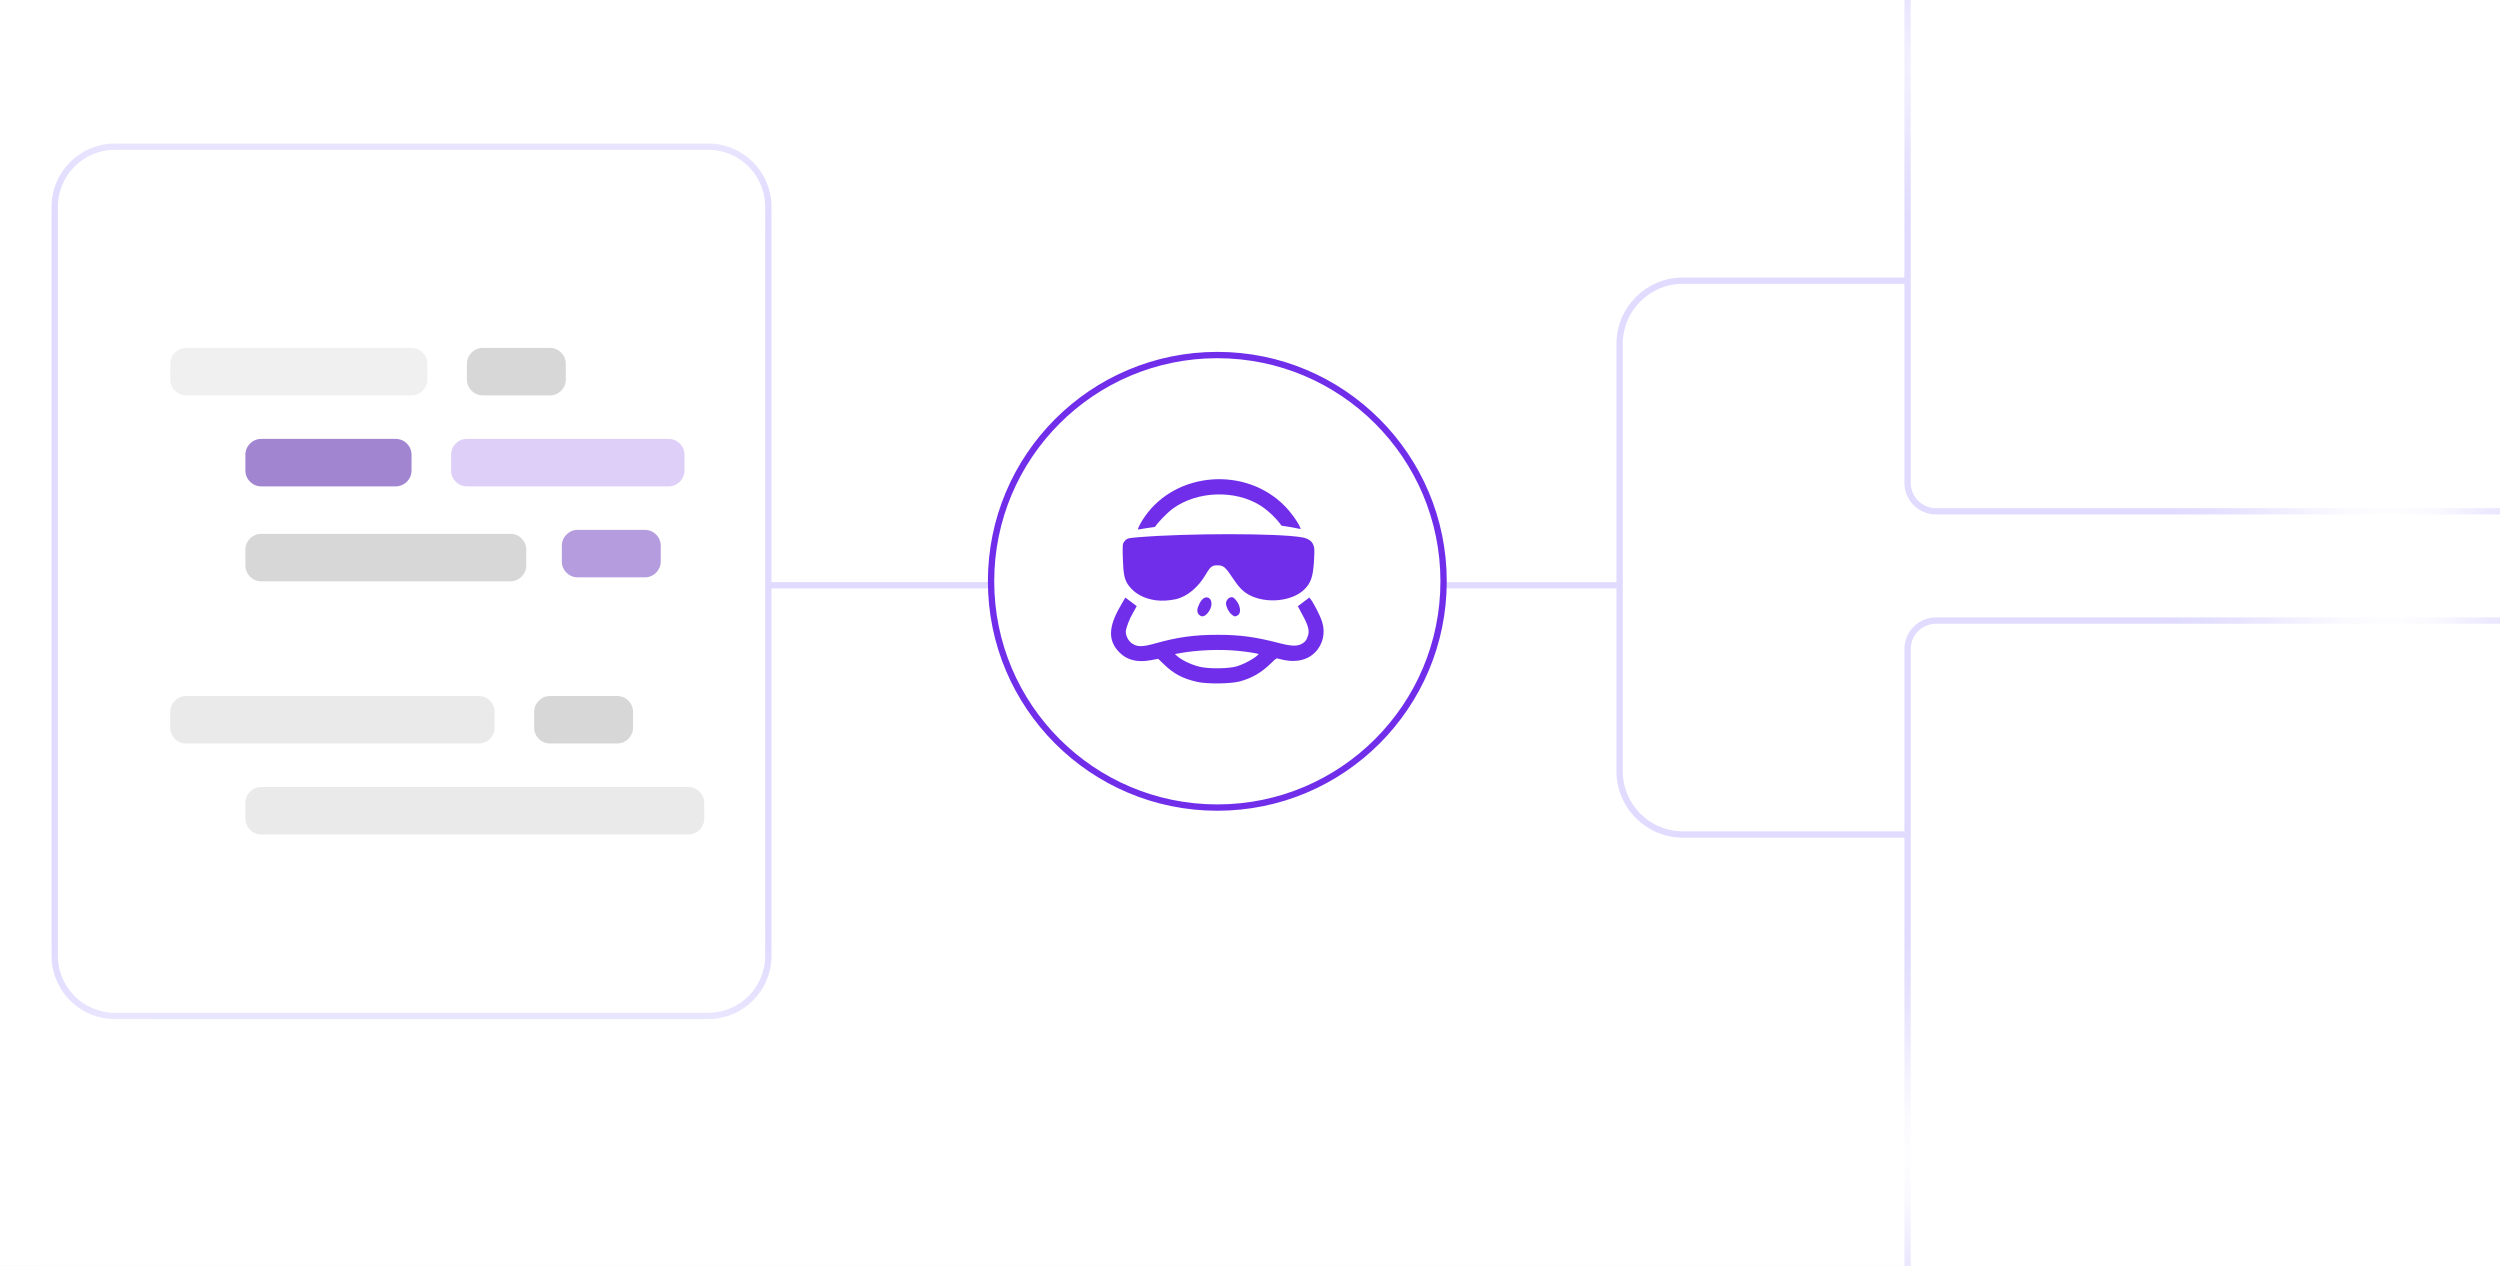
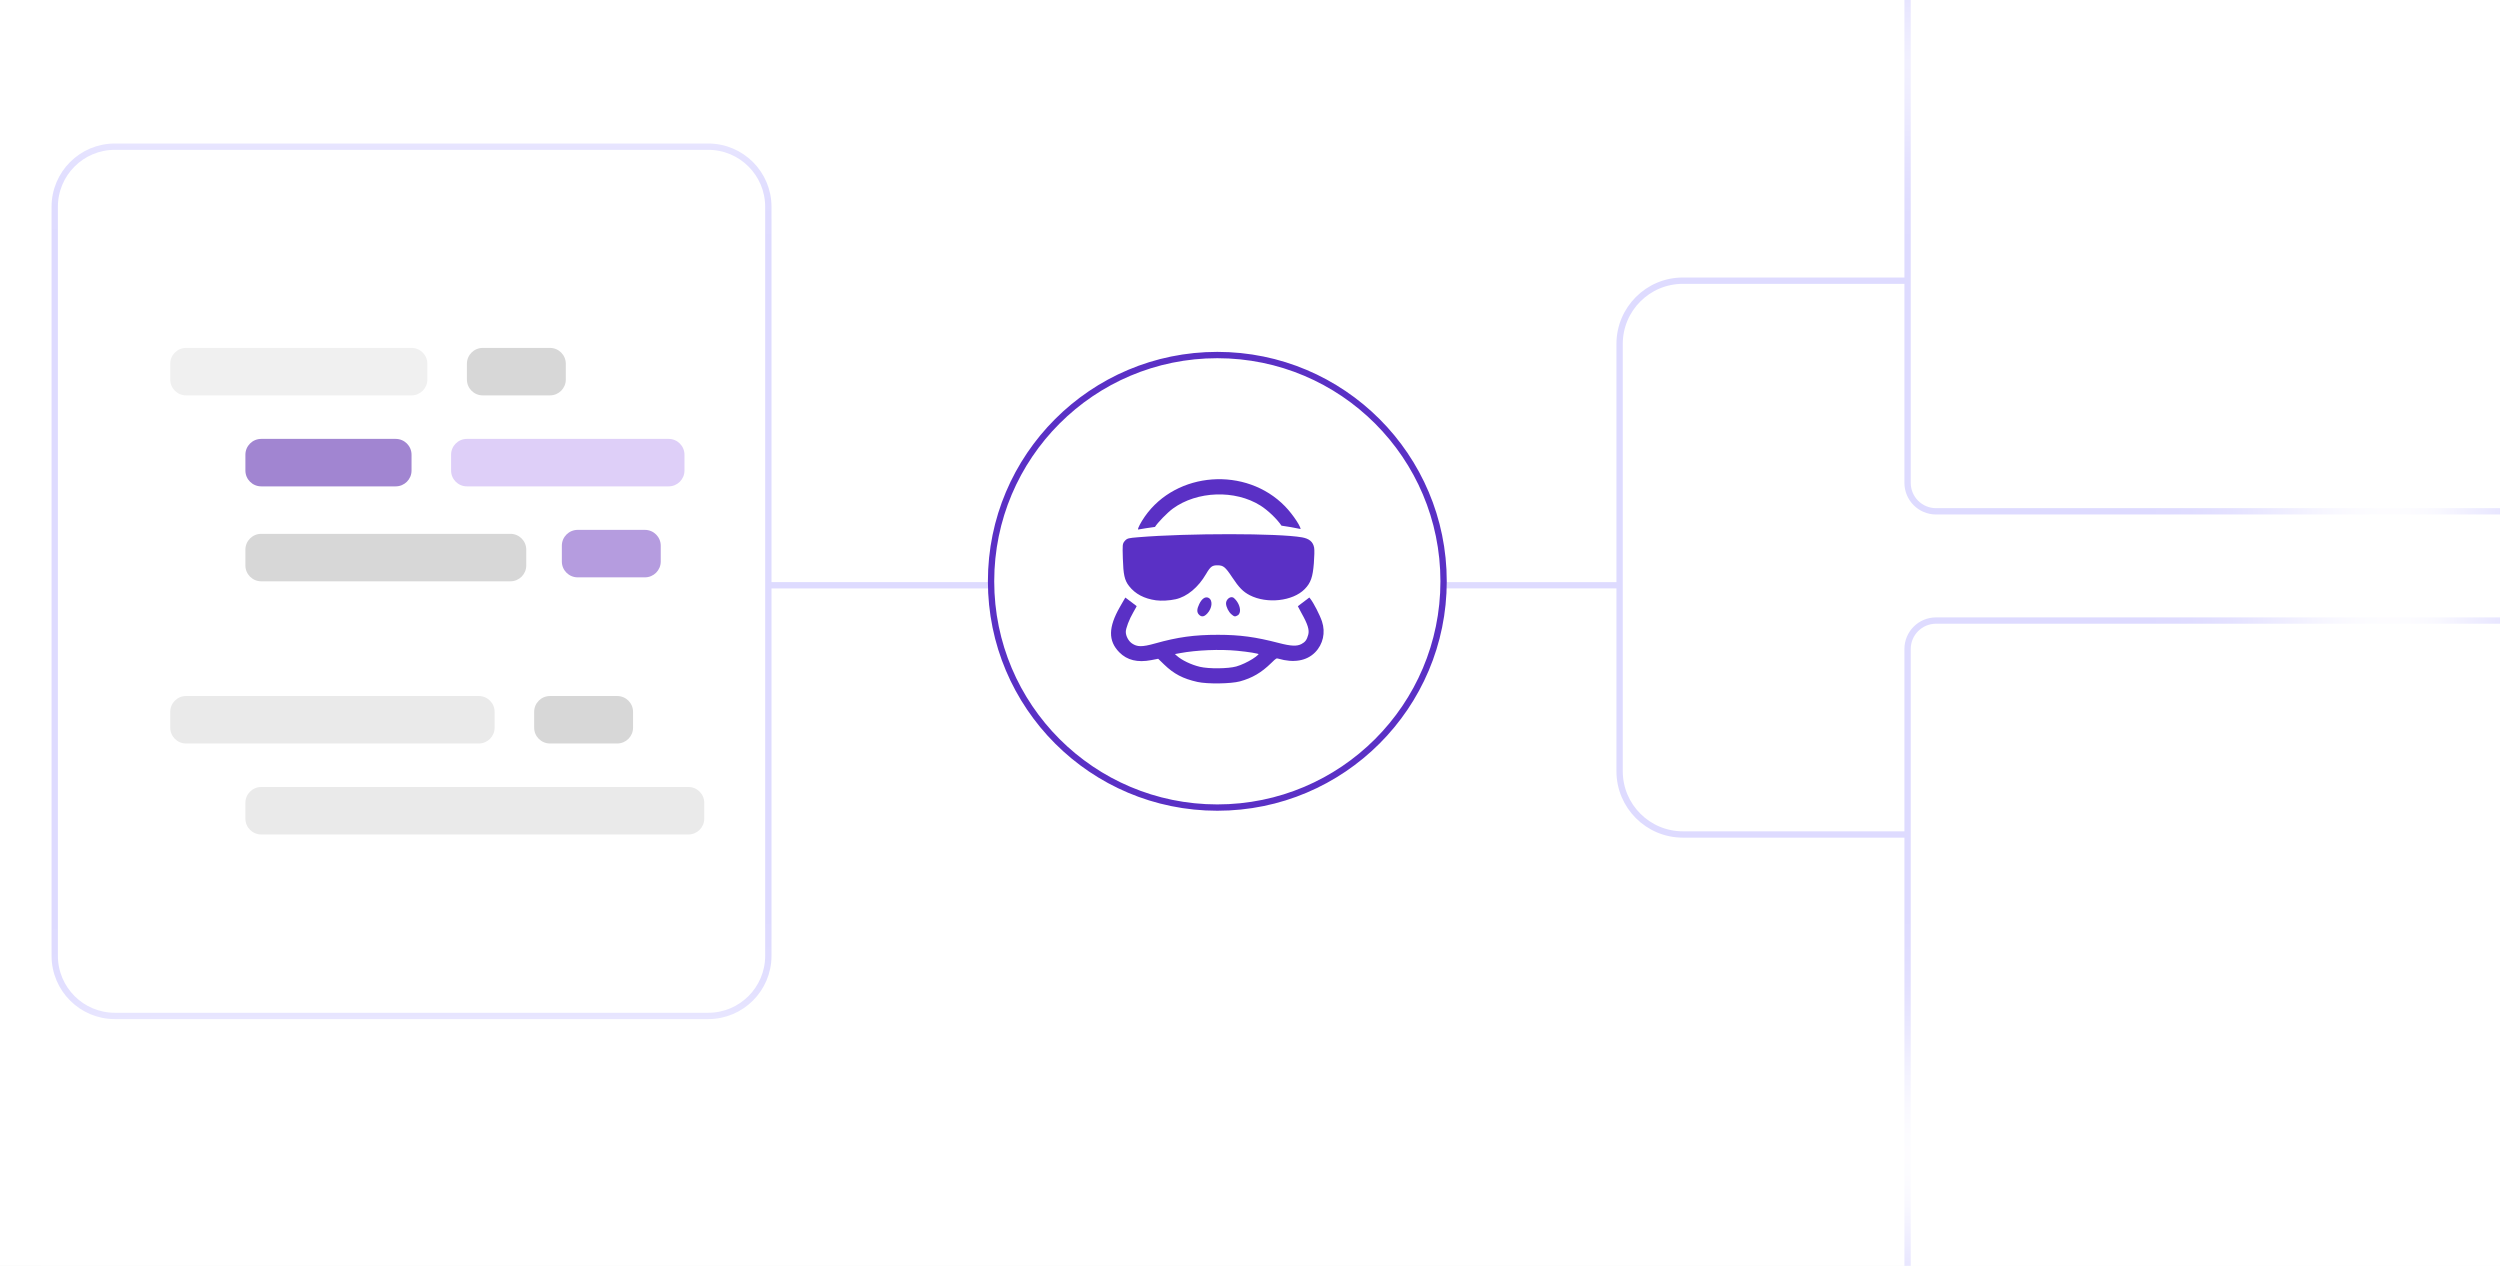
<svg xmlns="http://www.w3.org/2000/svg" width="395" height="200" viewBox="0 0 395 200" fill="none">
  <g clip-path="url(#clip0_1298_155206)">
    <rect width="395" height="200" fill="white" />
-     <path d="M89.647 92.472L209.647 92.472" stroke="#E0DBFF" />
-     <path d="M182.772 92.472H255.897M255.897 92.472V54.347C255.897 48.824 260.375 44.347 265.897 44.347H310.272M255.897 92.472V121.847C255.897 127.37 260.375 131.847 265.897 131.847H302.772" stroke="#E0DBFF" />
-     <rect x="8.647" y="23.174" width="112.75" height="137.345" rx="9.5" fill="white" stroke="#E0DBFF" />
-     <rect x="301.397" y="-35.778" width="180.25" height="116.568" rx="4.5" fill="white" stroke="#E0DBFF" />
-     <rect x="301.397" y="98.047" width="180.25" height="116.568" rx="4.5" fill="white" stroke="#E0DBFF" />
+     <path d="M89.647 92.472L209.647 92.472" stroke="#dedbff" />
+     <path d="M182.772 92.472H255.897M255.897 92.472V54.347C255.897 48.824 260.375 44.347 265.897 44.347H310.272M255.897 92.472V121.847C255.897 127.37 260.375 131.847 265.897 131.847H302.772" stroke="#dedbff" />
+     <rect x="8.647" y="23.174" width="112.75" height="137.345" rx="9.5" fill="white" stroke="#dedbff" />
+     <rect x="301.397" y="-35.778" width="180.25" height="116.568" rx="4.5" fill="white" stroke="#dedbff" />
+     <rect x="301.397" y="98.047" width="180.25" height="116.568" rx="4.5" fill="white" stroke="#dedbff" />
    <rect x="156.587" y="56.097" width="71.5" height="71.5" rx="35.75" fill="white" />
-     <rect x="156.587" y="56.097" width="71.5" height="71.5" rx="35.75" stroke="#702eea" />
-     <path fill-rule="evenodd" clip-rule="evenodd" d="M207.015 94.58C207.281 94.908 207.663 95.563 208.016 96.249C208.37 96.938 208.707 97.682 208.876 98.196C209.455 99.948 209.045 101.794 207.783 103.075C206.433 104.444 204.37 104.769 201.979 104.07C201.875 104.04 201.815 104.028 201.768 104.027C201.731 104.027 201.69 104.036 201.628 104.07C201.56 104.109 201.472 104.176 201.341 104.293C201.211 104.409 201.049 104.566 200.835 104.776C199.293 106.282 197.853 107.125 195.912 107.657C195.191 107.854 193.897 107.961 192.606 107.978C191.314 107.995 189.987 107.923 189.198 107.747C186.918 107.238 185.471 106.483 183.927 104.988L182.995 104.087L181.883 104.301C179.746 104.71 178.085 104.321 176.849 103.062C175.966 102.163 175.521 101.17 175.541 99.991C175.56 98.824 176.034 97.497 176.932 95.92C177.161 95.516 177.376 95.143 177.537 94.867C177.618 94.729 177.687 94.615 177.736 94.533C177.76 94.493 177.781 94.458 177.797 94.433C177.801 94.426 177.803 94.419 177.807 94.413L179.595 95.766C179.565 95.828 179.525 95.91 179.476 96.004C179.373 96.194 179.233 96.445 179.079 96.709C178.745 97.281 178.439 97.929 178.22 98.506C177.997 99.093 177.874 99.579 177.876 99.842C177.878 100.164 177.982 100.528 178.161 100.862C178.34 101.195 178.587 101.484 178.856 101.666C179.276 101.949 179.672 102.089 180.209 102.093C180.759 102.096 181.467 101.958 182.511 101.664C186.074 100.659 188.706 100.298 192.461 100.3C195.9 100.301 198.363 100.634 202.044 101.592C204.038 102.111 204.923 102.124 205.63 101.756C205.935 101.596 206.145 101.427 206.307 101.208C206.469 100.986 206.593 100.698 206.701 100.285C206.894 99.552 206.661 98.695 205.661 96.915C205.446 96.534 205.257 96.179 205.126 95.913C205.103 95.866 205.083 95.821 205.063 95.779L206.874 94.406L207.015 94.58ZM195.492 102.823C192.753 102.556 189.077 102.707 186.458 103.193L185.638 103.344L185.932 103.608C186.705 104.307 188.205 105.031 189.591 105.359C190.283 105.522 191.395 105.6 192.505 105.59C193.616 105.579 194.694 105.48 195.32 105.305C196.149 105.074 197.166 104.581 197.916 104.107C198.292 103.87 198.589 103.646 198.761 103.469C198.813 103.416 198.845 103.37 198.866 103.338C198.857 103.335 198.847 103.332 198.836 103.328C198.776 103.309 198.695 103.288 198.597 103.265C198.4 103.218 198.138 103.166 197.825 103.115C197.2 103.013 196.38 102.91 195.492 102.823Z" fill="#702eea" />
-     <path d="M190.132 94.566C190.383 94.378 190.68 94.313 190.96 94.465C191.345 94.675 191.454 95.131 191.406 95.565C191.356 96.01 191.139 96.502 190.778 96.897C190.553 97.142 190.334 97.323 190.101 97.371C189.84 97.425 189.625 97.304 189.441 97.117C189.253 96.925 189.163 96.692 189.178 96.406C189.192 96.136 189.299 95.822 189.476 95.451C189.663 95.056 189.887 94.748 190.132 94.566Z" fill="#702eea" />
-     <path d="M194.042 94.6C194.223 94.427 194.498 94.292 194.769 94.379C194.841 94.403 194.909 94.45 194.964 94.494C195.023 94.541 195.084 94.602 195.146 94.668C195.269 94.799 195.4 94.965 195.51 95.138C195.757 95.526 195.899 95.954 195.922 96.324C195.943 96.68 195.854 97.06 195.543 97.23C195.463 97.273 195.386 97.315 195.32 97.342C195.247 97.372 195.162 97.394 195.065 97.377C194.976 97.361 194.899 97.315 194.832 97.269C194.764 97.222 194.682 97.154 194.585 97.076C194.35 96.888 194.135 96.585 193.979 96.275C193.825 95.967 193.712 95.619 193.712 95.33C193.712 95.045 193.857 94.778 194.042 94.6Z" fill="#702eea" />
-     <path d="M194.319 84.4C199.328 84.403 203.842 84.568 205.711 84.899C206.267 84.998 206.707 85.167 207.031 85.437C207.36 85.712 207.551 86.078 207.635 86.535C207.667 86.71 207.676 87.078 207.667 87.508C207.658 87.948 207.631 88.48 207.59 88.995C207.504 90.075 207.384 90.853 207.163 91.481C206.939 92.118 206.615 92.594 206.14 93.078C205.189 94.047 203.686 94.63 202.104 94.804C200.52 94.978 198.822 94.746 197.464 94.046C196.405 93.499 195.744 92.814 194.7 91.232C194.139 90.382 193.784 89.912 193.459 89.647C193.153 89.399 192.866 89.325 192.402 89.318C191.941 89.311 191.666 89.37 191.421 89.549C191.163 89.738 190.914 90.079 190.551 90.702C189.33 92.798 187.562 94.281 185.747 94.68C184.757 94.897 183.502 94.967 182.644 94.849C180.796 94.595 179.367 93.848 178.392 92.598C177.67 91.672 177.484 90.769 177.41 88.245C177.377 87.145 177.361 86.56 177.395 86.208C177.413 86.026 177.446 85.889 177.505 85.768C177.562 85.65 177.641 85.559 177.719 85.468C177.798 85.377 177.877 85.292 177.979 85.222C178.082 85.151 178.2 85.099 178.349 85.061C178.635 84.987 179.076 84.946 179.838 84.883C183.765 84.558 189.303 84.397 194.319 84.4Z" fill="#702eea" />
-     <path d="M180.889 81.601C185.881 74.465 196.889 73.674 203.036 79.998C203.693 80.674 204.38 81.565 204.861 82.306C205.1 82.676 205.294 83.017 205.407 83.28C205.453 83.387 205.484 83.493 205.503 83.587C204.511 83.375 203.498 83.198 202.471 83.053L202.463 83.039C201.738 81.969 200.309 80.606 199.138 79.871C195.135 77.36 189.151 77.567 185.322 80.35C184.88 80.671 184.26 81.241 183.698 81.82C183.154 82.381 182.686 82.93 182.487 83.255C181.495 83.389 180.594 83.53 179.806 83.668C179.804 83.638 179.804 83.61 179.808 83.587C179.816 83.527 179.835 83.461 179.858 83.396C179.906 83.264 179.987 83.095 180.085 82.908C180.283 82.531 180.572 82.055 180.889 81.601Z" fill="#702eea" />
+     <rect x="156.587" y="56.097" width="71.5" height="71.5" rx="35.75" stroke="#5a30c5" />
+     <path fill-rule="evenodd" clip-rule="evenodd" d="M207.015 94.58C207.281 94.908 207.663 95.563 208.016 96.249C208.37 96.938 208.707 97.682 208.876 98.196C209.455 99.948 209.045 101.794 207.783 103.075C206.433 104.444 204.37 104.769 201.979 104.07C201.875 104.04 201.815 104.028 201.768 104.027C201.731 104.027 201.69 104.036 201.628 104.07C201.56 104.109 201.472 104.176 201.341 104.293C201.211 104.409 201.049 104.566 200.835 104.776C199.293 106.282 197.853 107.125 195.912 107.657C195.191 107.854 193.897 107.961 192.606 107.978C191.314 107.995 189.987 107.923 189.198 107.747C186.918 107.238 185.471 106.483 183.927 104.988L182.995 104.087L181.883 104.301C179.746 104.71 178.085 104.321 176.849 103.062C175.966 102.163 175.521 101.17 175.541 99.991C175.56 98.824 176.034 97.497 176.932 95.92C177.161 95.516 177.376 95.143 177.537 94.867C177.618 94.729 177.687 94.615 177.736 94.533C177.76 94.493 177.781 94.458 177.797 94.433C177.801 94.426 177.803 94.419 177.807 94.413L179.595 95.766C179.565 95.828 179.525 95.91 179.476 96.004C179.373 96.194 179.233 96.445 179.079 96.709C178.745 97.281 178.439 97.929 178.22 98.506C177.997 99.093 177.874 99.579 177.876 99.842C177.878 100.164 177.982 100.528 178.161 100.862C178.34 101.195 178.587 101.484 178.856 101.666C179.276 101.949 179.672 102.089 180.209 102.093C180.759 102.096 181.467 101.958 182.511 101.664C186.074 100.659 188.706 100.298 192.461 100.3C195.9 100.301 198.363 100.634 202.044 101.592C204.038 102.111 204.923 102.124 205.63 101.756C205.935 101.596 206.145 101.427 206.307 101.208C206.469 100.986 206.593 100.698 206.701 100.285C206.894 99.552 206.661 98.695 205.661 96.915C205.446 96.534 205.257 96.179 205.126 95.913C205.103 95.866 205.083 95.821 205.063 95.779L206.874 94.406L207.015 94.58ZM195.492 102.823C192.753 102.556 189.077 102.707 186.458 103.193L185.638 103.344L185.932 103.608C186.705 104.307 188.205 105.031 189.591 105.359C190.283 105.522 191.395 105.6 192.505 105.59C193.616 105.579 194.694 105.48 195.32 105.305C196.149 105.074 197.166 104.581 197.916 104.107C198.292 103.87 198.589 103.646 198.761 103.469C198.813 103.416 198.845 103.37 198.866 103.338C198.857 103.335 198.847 103.332 198.836 103.328C198.776 103.309 198.695 103.288 198.597 103.265C198.4 103.218 198.138 103.166 197.825 103.115C197.2 103.013 196.38 102.91 195.492 102.823Z" fill="#5a30c5" />
+     <path d="M190.132 94.566C190.383 94.378 190.68 94.313 190.96 94.465C191.345 94.675 191.454 95.131 191.406 95.565C191.356 96.01 191.139 96.502 190.778 96.897C190.553 97.142 190.334 97.323 190.101 97.371C189.84 97.425 189.625 97.304 189.441 97.117C189.253 96.925 189.163 96.692 189.178 96.406C189.192 96.136 189.299 95.822 189.476 95.451C189.663 95.056 189.887 94.748 190.132 94.566Z" fill="#5a30c5" />
+     <path d="M194.042 94.6C194.223 94.427 194.498 94.292 194.769 94.379C194.841 94.403 194.909 94.45 194.964 94.494C195.023 94.541 195.084 94.602 195.146 94.668C195.269 94.799 195.4 94.965 195.51 95.138C195.757 95.526 195.899 95.954 195.922 96.324C195.943 96.68 195.854 97.06 195.543 97.23C195.463 97.273 195.386 97.315 195.32 97.342C195.247 97.372 195.162 97.394 195.065 97.377C194.976 97.361 194.899 97.315 194.832 97.269C194.764 97.222 194.682 97.154 194.585 97.076C194.35 96.888 194.135 96.585 193.979 96.275C193.825 95.967 193.712 95.619 193.712 95.33C193.712 95.045 193.857 94.778 194.042 94.6Z" fill="#5a30c5" />
+     <path d="M194.319 84.4C199.328 84.403 203.842 84.568 205.711 84.899C206.267 84.998 206.707 85.167 207.031 85.437C207.36 85.712 207.551 86.078 207.635 86.535C207.667 86.71 207.676 87.078 207.667 87.508C207.658 87.948 207.631 88.48 207.59 88.995C207.504 90.075 207.384 90.853 207.163 91.481C206.939 92.118 206.615 92.594 206.14 93.078C205.189 94.047 203.686 94.63 202.104 94.804C200.52 94.978 198.822 94.746 197.464 94.046C196.405 93.499 195.744 92.814 194.7 91.232C194.139 90.382 193.784 89.912 193.459 89.647C193.153 89.399 192.866 89.325 192.402 89.318C191.941 89.311 191.666 89.37 191.421 89.549C191.163 89.738 190.914 90.079 190.551 90.702C189.33 92.798 187.562 94.281 185.747 94.68C184.757 94.897 183.502 94.967 182.644 94.849C180.796 94.595 179.367 93.848 178.392 92.598C177.67 91.672 177.484 90.769 177.41 88.245C177.377 87.145 177.361 86.56 177.395 86.208C177.413 86.026 177.446 85.889 177.505 85.768C177.562 85.65 177.641 85.559 177.719 85.468C177.798 85.377 177.877 85.292 177.979 85.222C178.082 85.151 178.2 85.099 178.349 85.061C178.635 84.987 179.076 84.946 179.838 84.883C183.765 84.558 189.303 84.397 194.319 84.4Z" fill="#5a30c5" />
+     <path d="M180.889 81.601C185.881 74.465 196.889 73.674 203.036 79.998C203.693 80.674 204.38 81.565 204.861 82.306C205.1 82.676 205.294 83.017 205.407 83.28C205.453 83.387 205.484 83.493 205.503 83.587C204.511 83.375 203.498 83.198 202.471 83.053L202.463 83.039C201.738 81.969 200.309 80.606 199.138 79.871C195.135 77.36 189.151 77.567 185.322 80.35C184.88 80.671 184.26 81.241 183.698 81.82C183.154 82.381 182.686 82.93 182.487 83.255C181.495 83.389 180.594 83.53 179.806 83.668C179.804 83.638 179.804 83.61 179.808 83.587C179.816 83.527 179.835 83.461 179.858 83.396C179.906 83.264 179.987 83.095 180.085 82.908C180.283 82.531 180.572 82.055 180.889 81.601Z" fill="#5a30c5" />
    <g filter="url(#filter0_f_1298_155206)">
      <rect x="-19.852" y="-20.5" width="393" height="37.5" fill="white" />
    </g>
    <g filter="url(#filter1_f_1298_155206)">
      <rect x="-19.852" y="166" width="393" height="43.5" fill="white" />
    </g>
    <g filter="url(#filter2_f_1298_155206)">
      <rect x="401.519" y="-8" width="208" height="40.852" transform="rotate(90 401.519 -8)" fill="white" />
    </g>
    <rect x="26.898" y="54.971" width="40.625" height="7.5" rx="2.5" fill="#F0F0F0" />
    <rect x="73.772" y="54.971" width="15.625" height="7.5" rx="2.5" fill="#D7D7D7" />
    <rect x="26.898" y="109.971" width="51.25" height="7.5" rx="2.5" fill="#EAEAEA" />
    <rect x="84.397" y="109.971" width="15.625" height="7.5" rx="2.5" fill="#D7D7D7" />
    <rect x="88.772" y="83.721" width="15.625" height="7.5" rx="2.5" fill="#B59CDF" />
    <rect x="38.773" y="69.346" width="26.25" height="7.5" rx="2.5" fill="#A185D1" />
    <rect x="38.773" y="124.346" width="72.5" height="7.5" rx="2.5" fill="#EAEAEA" />
    <rect x="71.272" y="69.346" width="36.875" height="7.5" rx="2.5" fill="#DECFF8" />
    <rect x="38.773" y="84.346" width="44.375" height="7.5" rx="2.5" fill="#D7D7D7" />
  </g>
  <defs>
    <filter id="filter0_f_1298_155206" x="-39.852" y="-40.5" width="433" height="77.5" filterUnits="userSpaceOnUse" color-interpolation-filters="sRGB">
      <feFlood flood-opacity="0" result="BackgroundImageFix" />
      <feBlend mode="normal" in="SourceGraphic" in2="BackgroundImageFix" result="shape" />
      <feGaussianBlur stdDeviation="10" result="effect1_foregroundBlur_1298_155206" />
    </filter>
    <filter id="filter1_f_1298_155206" x="-39.852" y="146" width="433" height="83.5" filterUnits="userSpaceOnUse" color-interpolation-filters="sRGB">
      <feFlood flood-opacity="0" result="BackgroundImageFix" />
      <feBlend mode="normal" in="SourceGraphic" in2="BackgroundImageFix" result="shape" />
      <feGaussianBlur stdDeviation="10" result="effect1_foregroundBlur_1298_155206" />
    </filter>
    <filter id="filter2_f_1298_155206" x="340.667" y="-28" width="80.852" height="248" filterUnits="userSpaceOnUse" color-interpolation-filters="sRGB">
      <feFlood flood-opacity="0" result="BackgroundImageFix" />
      <feBlend mode="normal" in="SourceGraphic" in2="BackgroundImageFix" result="shape" />
      <feGaussianBlur stdDeviation="10" result="effect1_foregroundBlur_1298_155206" />
    </filter>
    <clipPath id="clip0_1298_155206">
      <rect width="395" height="200" fill="white" />
    </clipPath>
  </defs>
</svg>
